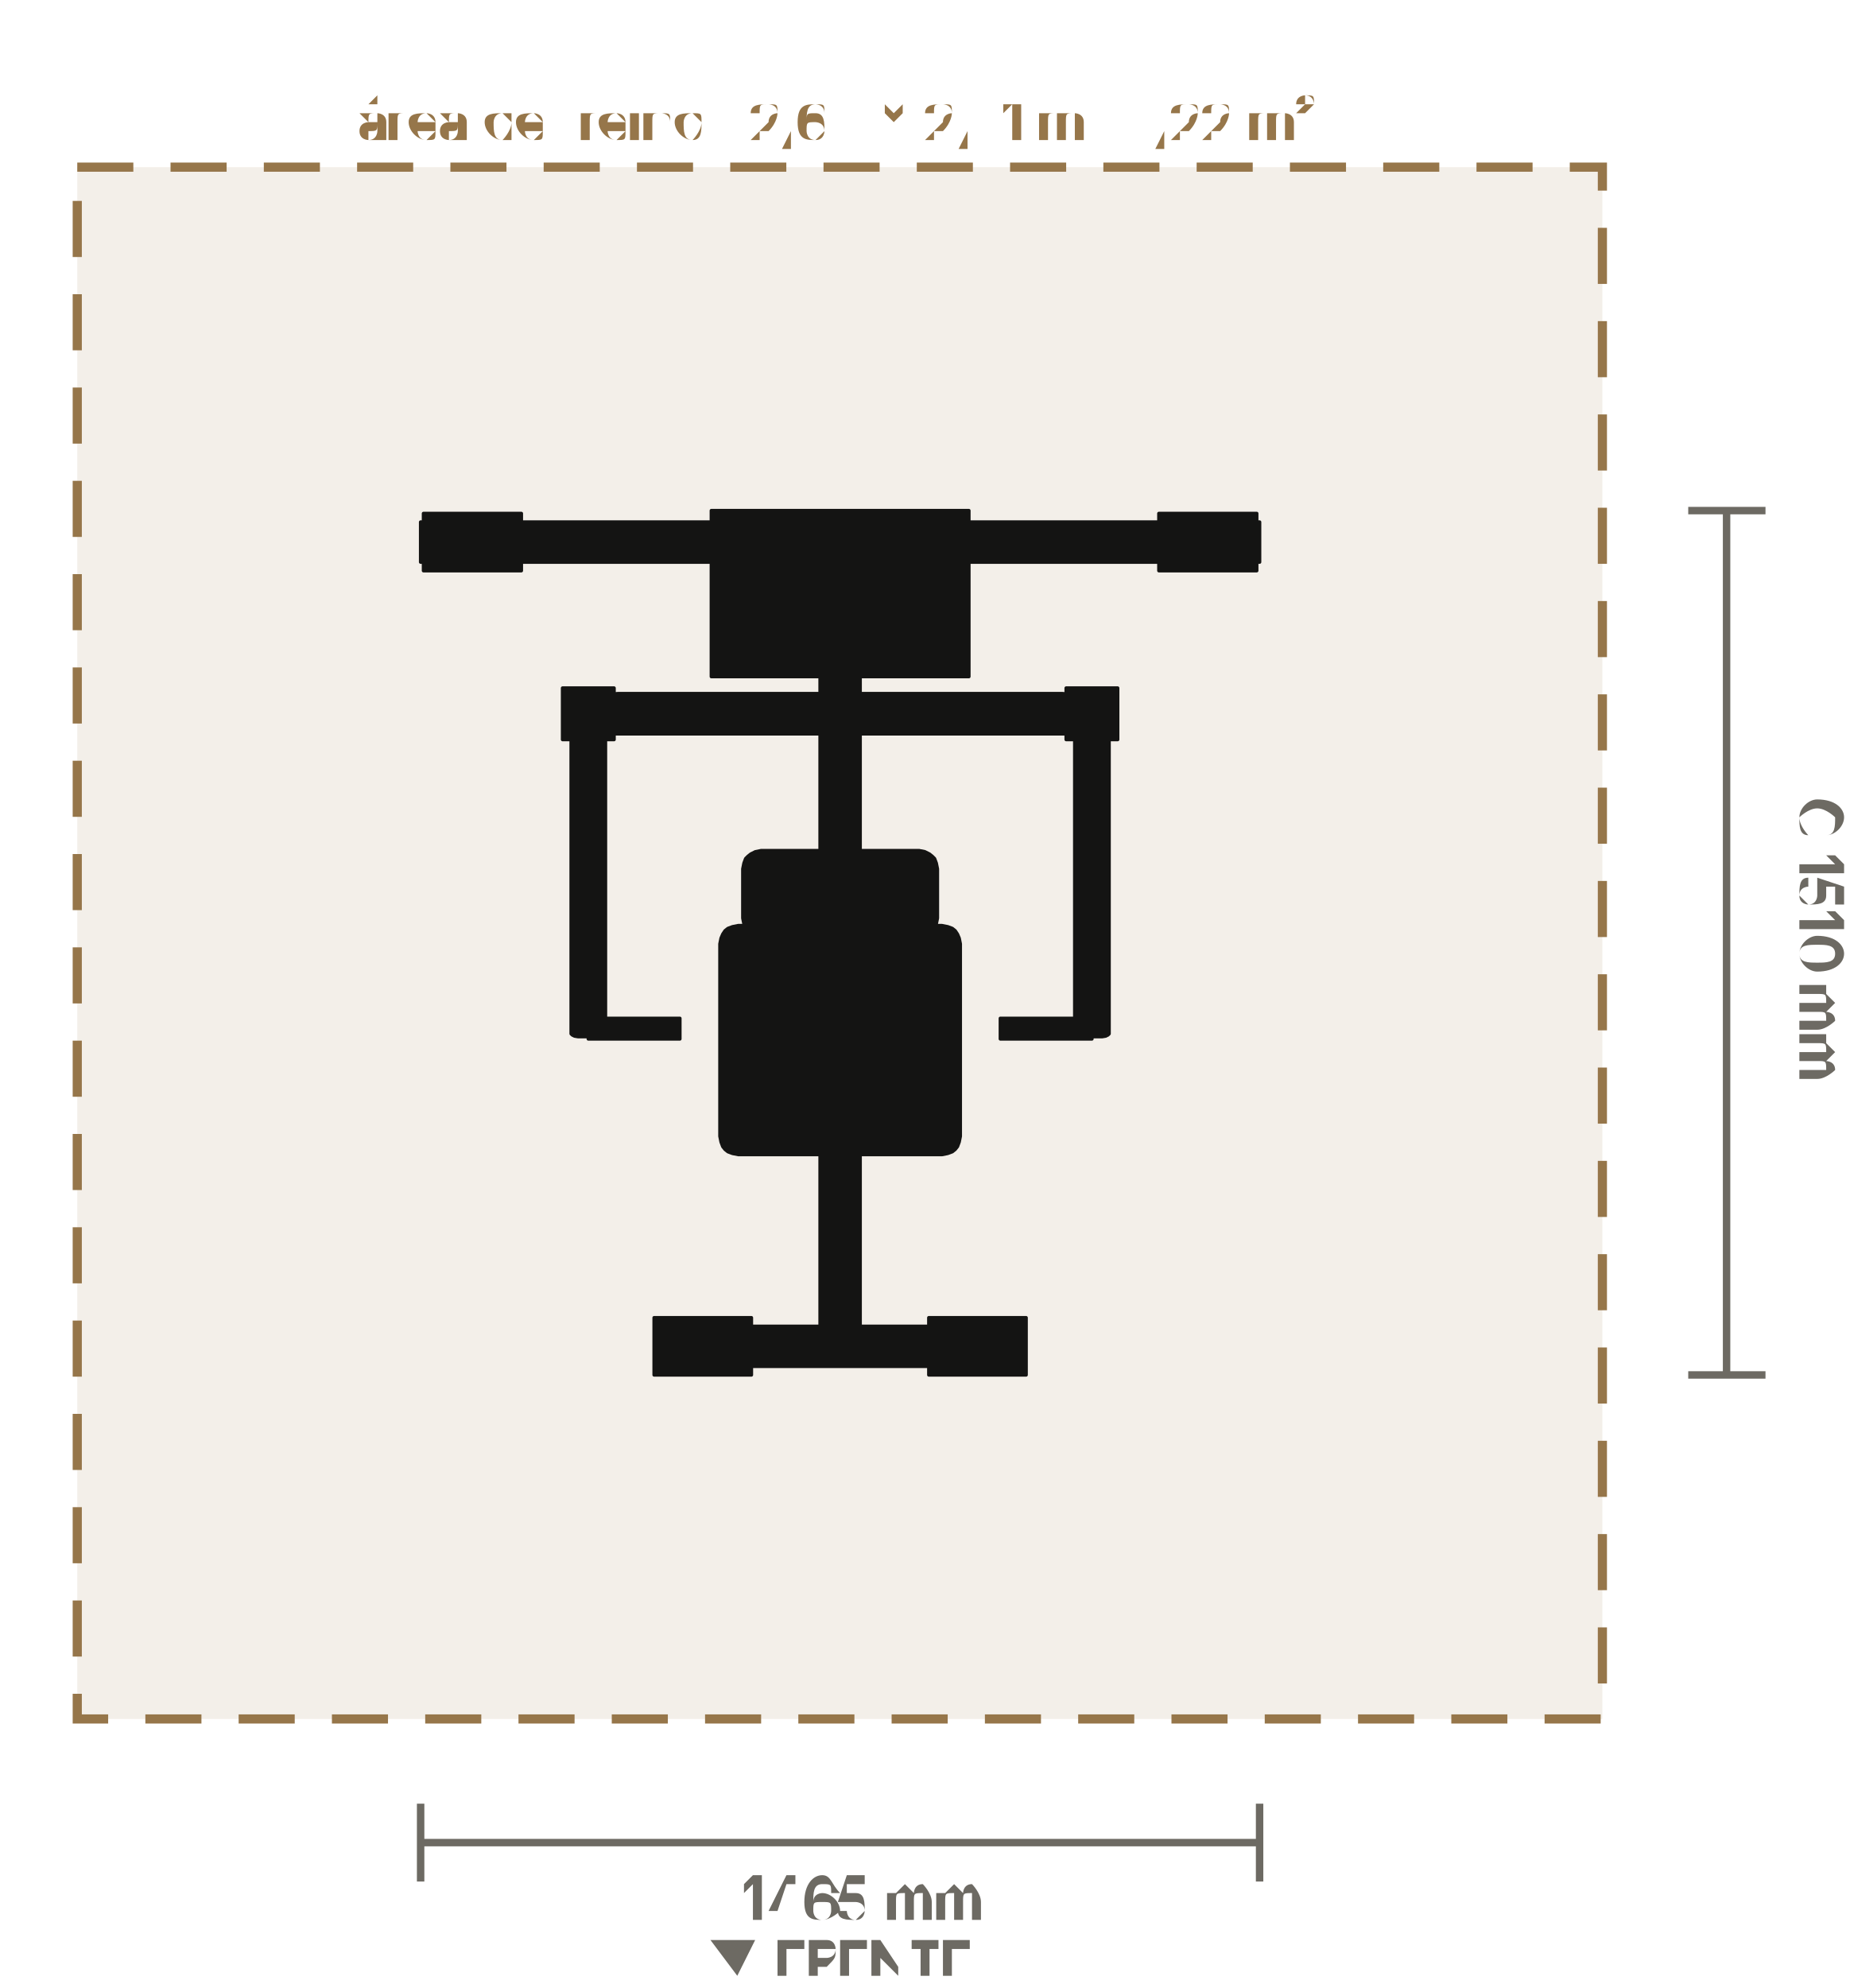
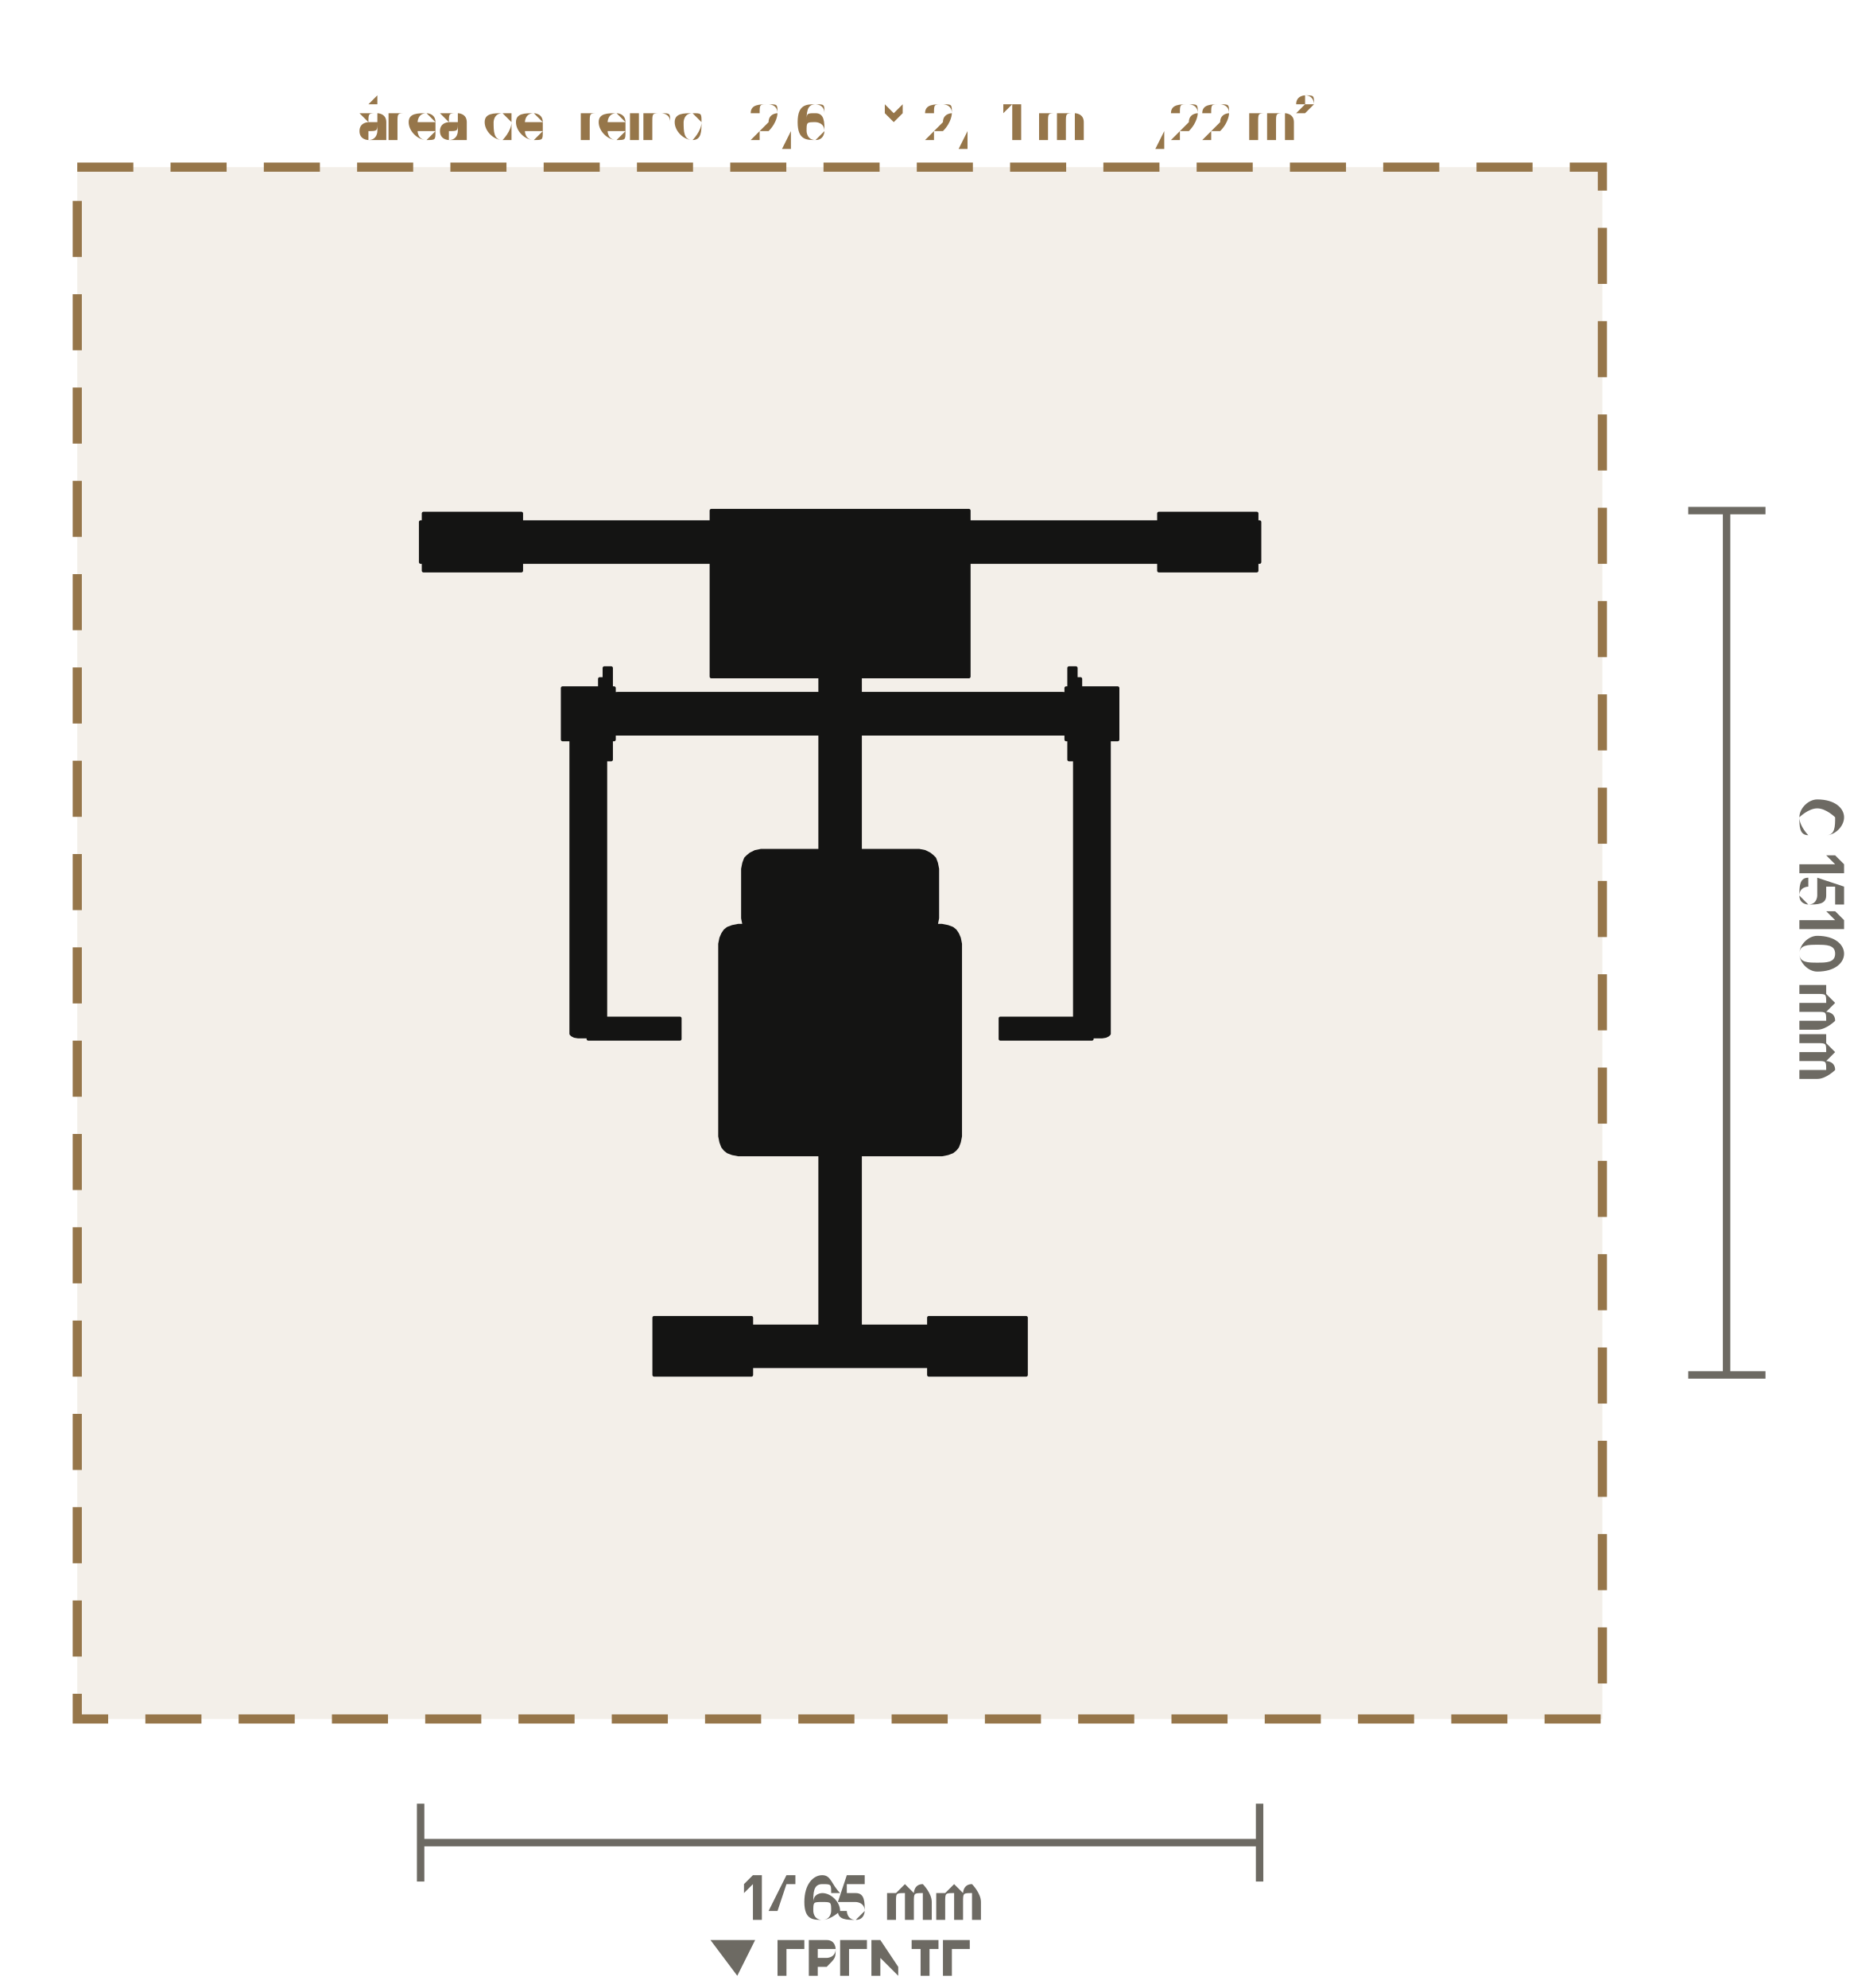
<svg xmlns="http://www.w3.org/2000/svg" viewBox="-1.468 -1.647 3.232 3.473" role="img" aria-label="Planta do Desenvolvimento de Ombros Máquina (LD-B006): 1465 × 1511 mm, com 60 cm de área de treino em volta" data-equipment="LD-B006" data-unit="m">
  <rect class="eq-zone" x="-1.333" y="-1.355" width="2.665" height="2.711" style="fill:#96764a;fill-opacity:.12;stroke:#96764a;stroke-width:0.016;stroke-dasharray:0.098 0.065" />
  <text class="eq-zone-label" x="0" y="-1.404" style="font-family:Barlow,Inter,Arial,sans-serif;font-size:0.093px;fill:#96764a;text-anchor:middle">área de treino · 2,67 × 2,71 m · 7,22 m²</text>
  <g class="eq-parts">
    <polygon class="eq-part" points="-0.733,-0.735 0.733,-0.735 0.733,-0.665 -0.733,-0.665" style="fill:#141413;stroke:#141413;stroke-width:0.006;stroke-linejoin:round" />
    <polygon class="eq-part" points="-0.035,-0.7 0.035,-0.7 0.035,0.705 -0.035,0.705" style="fill:#141413;stroke:#141413;stroke-width:0.006;stroke-linejoin:round" />
    <polygon class="eq-part" points="-0.3,0.67 0.3,0.67 0.3,0.74 -0.3,0.74" style="fill:#141413;stroke:#141413;stroke-width:0.006;stroke-linejoin:round" />
    <polygon class="eq-part" points="-0.728,-0.75 -0.557,-0.75 -0.557,-0.65 -0.728,-0.65" style="fill:#141413;stroke:#141413;stroke-width:0.006;stroke-linejoin:round" />
    <polygon class="eq-part" points="-0.325,0.655 -0.155,0.655 -0.155,0.755 -0.325,0.755" style="fill:#141413;stroke:#141413;stroke-width:0.006;stroke-linejoin:round" />
    <polygon class="eq-part" points="0.557,-0.75 0.728,-0.75 0.728,-0.65 0.557,-0.65" style="fill:#141413;stroke:#141413;stroke-width:0.006;stroke-linejoin:round" />
    <polygon class="eq-part" points="0.155,0.655 0.325,0.655 0.325,0.755 0.155,0.755" style="fill:#141413;stroke:#141413;stroke-width:0.006;stroke-linejoin:round" />
    <polygon class="eq-part" points="-0.2,-0.73 -0.17,-0.73 -0.17,-0.49 -0.2,-0.49" style="fill:#141413;stroke:#141413;stroke-width:0.006;stroke-linejoin:round" />
    <polygon class="eq-part" points="0.17,-0.73 0.2,-0.73 0.2,-0.49 0.17,-0.49" style="fill:#141413;stroke:#141413;stroke-width:0.006;stroke-linejoin:round" />
    <polygon class="eq-part" points="-0.2,-0.73 0.2,-0.73 0.2,-0.49 -0.2,-0.49" style="fill:#141413;stroke:#141413;stroke-width:0.006;stroke-linejoin:round" />
    <polygon class="eq-part" points="-0.2,-0.73 0.2,-0.73 0.2,-0.49 -0.2,-0.49" style="fill:#141413;stroke:#141413;stroke-width:0.006;stroke-linejoin:round" />
    <polygon class="eq-part" points="-0.225,-0.755 0.225,-0.755 0.225,-0.465 -0.225,-0.465" style="fill:#141413;stroke:#141413;stroke-width:0.006;stroke-linejoin:round" />
    <polygon class="eq-part" points="-0.08,-0.49 0.08,-0.49 0.08,-0.486 -0.08,-0.486" style="fill:#141413;stroke:#141413;stroke-width:0.006;stroke-linejoin:round" />
    <polygon class="eq-part" points="-0.09,-0.61 -0.09,-0.613 -0.089,-0.615 -0.087,-0.618 -0.085,-0.619 -0.083,-0.62 -0.08,-0.62 -0.077,-0.62 -0.075,-0.619 -0.073,-0.618 -0.071,-0.615 -0.07,-0.613 -0.07,-0.61 -0.07,-0.608 -0.071,-0.605 -0.073,-0.603 -0.075,-0.602 -0.077,-0.601 -0.08,-0.6 -0.083,-0.601 -0.085,-0.602 -0.087,-0.603 -0.089,-0.605 -0.09,-0.608" style="fill:#141413;stroke:#141413;stroke-width:0.006;stroke-linejoin:round" />
    <polygon class="eq-part" points="0.07,-0.61 0.07,-0.613 0.071,-0.615 0.073,-0.618 0.075,-0.619 0.077,-0.62 0.08,-0.62 0.083,-0.62 0.085,-0.619 0.087,-0.618 0.089,-0.615 0.09,-0.613 0.09,-0.61 0.09,-0.608 0.089,-0.605 0.087,-0.603 0.085,-0.602 0.083,-0.601 0.08,-0.6 0.077,-0.601 0.075,-0.602 0.073,-0.603 0.071,-0.605 0.07,-0.608" style="fill:#141413;stroke:#141413;stroke-width:0.006;stroke-linejoin:round" />
    <polygon class="eq-part" points="-0.13,-0.69 0.13,-0.69 0.13,-0.53 -0.13,-0.53" style="fill:#141413;stroke:#141413;stroke-width:0.006;stroke-linejoin:round" />
    <polygon class="eq-part" points="-0.13,-0.69 0.13,-0.69 0.13,-0.53 -0.13,-0.53" style="fill:#141413;stroke:#141413;stroke-width:0.006;stroke-linejoin:round" />
    <polygon class="eq-part" points="-0.004,-0.61 -0.004,-0.611 -0.004,-0.612 -0.003,-0.613 -0.002,-0.614 -0.001,-0.614 0,-0.614 0.001,-0.614 0.002,-0.614 0.003,-0.613 0.004,-0.612 0.004,-0.611 0.004,-0.61 0.004,-0.609 0.004,-0.608 0.003,-0.608 0.002,-0.607 0.001,-0.607 0,-0.606 -0.001,-0.607 -0.002,-0.607 -0.003,-0.608 -0.004,-0.608 -0.004,-0.609" style="fill:#141413;stroke:#141413;stroke-width:0.006;stroke-linejoin:round" />
    <polygon class="eq-part" points="-0.12,-0.675 0.12,-0.675 0.12,-0.545 -0.12,-0.545" style="fill:#141413;stroke:#141413;stroke-width:0.006;stroke-linejoin:round" />
    <polygon class="eq-part" points="-0.12,-0.675 0.12,-0.675 0.12,-0.545 -0.12,-0.545" style="fill:#141413;stroke:#141413;stroke-width:0.006;stroke-linejoin:round" />
    <polygon class="eq-part" points="-0.12,-0.675 0.12,-0.675 0.12,-0.545 -0.12,-0.545" style="fill:#141413;stroke:#141413;stroke-width:0.006;stroke-linejoin:round" />
    <polygon class="eq-part" points="-0.12,-0.675 0.12,-0.675 0.12,-0.545 -0.12,-0.545" style="fill:#141413;stroke:#141413;stroke-width:0.006;stroke-linejoin:round" />
    <polygon class="eq-part" points="-0.12,-0.675 0.12,-0.675 0.12,-0.545 -0.12,-0.545" style="fill:#141413;stroke:#141413;stroke-width:0.006;stroke-linejoin:round" />
    <polygon class="eq-part" points="-0.12,-0.675 0.12,-0.675 0.12,-0.545 -0.12,-0.545" style="fill:#141413;stroke:#141413;stroke-width:0.006;stroke-linejoin:round" />
    <polygon class="eq-part" points="-0.12,-0.675 0.12,-0.675 0.12,-0.545 -0.12,-0.545" style="fill:#141413;stroke:#141413;stroke-width:0.006;stroke-linejoin:round" />
    <polygon class="eq-part" points="-0.12,-0.675 0.12,-0.675 0.12,-0.545 -0.12,-0.545" style="fill:#141413;stroke:#141413;stroke-width:0.006;stroke-linejoin:round" />
    <polygon class="eq-part" points="-0.12,-0.675 0.12,-0.675 0.12,-0.545 -0.12,-0.545" style="fill:#141413;stroke:#141413;stroke-width:0.006;stroke-linejoin:round" />
    <polygon class="eq-part" points="-0.12,-0.675 0.12,-0.675 0.12,-0.545 -0.12,-0.545" style="fill:#141413;stroke:#141413;stroke-width:0.006;stroke-linejoin:round" />
    <polygon class="eq-part" points="-0.12,-0.675 0.12,-0.675 0.12,-0.545 -0.12,-0.545" style="fill:#141413;stroke:#141413;stroke-width:0.006;stroke-linejoin:round" />
    <polygon class="eq-part" points="-0.006,-0.61 -0.006,-0.612 -0.005,-0.613 -0.004,-0.615 -0.003,-0.616 -0.002,-0.616 0,-0.616 0.002,-0.616 0.003,-0.616 0.004,-0.615 0.005,-0.613 0.006,-0.612 0.006,-0.61 0.006,-0.609 0.005,-0.607 0.004,-0.606 0.003,-0.605 0.002,-0.605 0,-0.604 -0.002,-0.605 -0.003,-0.605 -0.004,-0.606 -0.005,-0.607 -0.006,-0.609" style="fill:#141413;stroke:#141413;stroke-width:0.006;stroke-linejoin:round" />
    <polygon class="eq-part" points="-0.006,-0.565 0.006,-0.565 0.006,-0.495 -0.006,-0.495" style="fill:#141413;stroke:#141413;stroke-width:0.006;stroke-linejoin:round" />
    <polygon class="eq-part" points="-0.17,-0.73 0.17,-0.73 0.17,-0.718 -0.17,-0.718" style="fill:#141413;stroke:#141413;stroke-width:0.006;stroke-linejoin:round" />
    <polygon class="eq-part" points="-0.035,0.147 -0.035,0.144 -0.033,0.141 -0.032,0.139 -0.029,0.137 -0.026,0.136 -0.023,0.135 0.023,0.135 0.026,0.136 0.029,0.137 0.032,0.139 0.033,0.141 0.035,0.144 0.035,0.147 0.035,0.193 0.035,0.196 0.033,0.199 0.032,0.202 0.029,0.203 0.026,0.205 0.023,0.205 -0.023,0.205 -0.026,0.205 -0.029,0.203 -0.032,0.202 -0.033,0.199 -0.035,0.196 -0.035,0.193" style="fill:#141413;stroke:#141413;stroke-width:0.006;stroke-linejoin:round" />
    <polygon class="eq-part" points="0.035,0.148 0.047,0.148 0.047,0.193 0.035,0.193" style="fill:#141413;stroke:#141413;stroke-width:0.006;stroke-linejoin:round" />
    <polygon class="eq-part" points="0.033,0.17 0.033,0.168 0.033,0.167 0.033,0.165 0.034,0.164 0.034,0.163 0.035,0.163 0.115,0.163 0.116,0.163 0.116,0.164 0.117,0.165 0.117,0.167 0.117,0.168 0.117,0.17 0.117,0.172 0.117,0.174 0.117,0.175 0.116,0.176 0.116,0.177 0.115,0.177 0.035,0.177 0.034,0.177 0.034,0.176 0.033,0.175 0.033,0.174 0.033,0.172" style="fill:#141413;stroke:#141413;stroke-width:0.006;stroke-linejoin:round" />
    <polygon class="eq-part" points="-0.21,0.002 -0.208,-0.008 -0.205,-0.015 -0.201,-0.021 -0.196,-0.025 -0.188,-0.028 -0.178,-0.03 0.178,-0.03 0.188,-0.028 0.196,-0.025 0.201,-0.021 0.205,-0.015 0.208,-0.008 0.21,0.002 0.21,0.338 0.208,0.348 0.205,0.356 0.201,0.361 0.196,0.365 0.188,0.368 0.178,0.37 -0.178,0.37 -0.188,0.368 -0.196,0.365 -0.201,0.361 -0.205,0.356 -0.208,0.348 -0.21,0.338" style="fill:#141413;stroke:#141413;stroke-width:0.006;stroke-linejoin:round" />
    <polygon class="eq-part" points="-0.17,-0.129 -0.168,-0.139 -0.165,-0.147 -0.161,-0.151 -0.156,-0.155 -0.148,-0.159 -0.138,-0.161 0.138,-0.161 0.148,-0.159 0.156,-0.155 0.161,-0.151 0.165,-0.147 0.168,-0.139 0.17,-0.129 0.17,-0.043 0.168,-0.033 0.165,-0.025 0.161,-0.02 0.156,-0.016 0.148,-0.013 0.138,-0.011 -0.138,-0.011 -0.148,-0.013 -0.156,-0.016 -0.161,-0.02 -0.165,-0.025 -0.168,-0.033 -0.17,-0.043" style="fill:#141413;stroke:#141413;stroke-width:0.006;stroke-linejoin:round" />
    <polygon class="eq-part" points="-0.03,-0.186 -0.028,-0.192 -0.024,-0.196 -0.018,-0.198 0.018,-0.198 0.024,-0.196 0.028,-0.192 0.03,-0.186 0.03,-0.092 0.028,-0.086 0.024,-0.082 0.018,-0.08 -0.018,-0.08 -0.024,-0.082 -0.028,-0.086 -0.03,-0.092" style="fill:#141413;stroke:#141413;stroke-width:0.006;stroke-linejoin:round" />
    <polygon class="eq-part" points="0.395,-0.445 0.485,-0.445 0.485,-0.355 0.395,-0.355" style="fill:#141413;stroke:#141413;stroke-width:0.006;stroke-linejoin:round" />
    <polygon class="eq-part" points="0.41,-0.401 0.412,-0.401 0.416,-0.402 0.422,-0.402 0.458,-0.402 0.464,-0.402 0.468,-0.401 0.47,-0.401 0.47,0.159 0.468,0.161 0.464,0.163 0.458,0.164 0.422,0.164 0.416,0.163 0.412,0.161 0.41,0.159" style="fill:#141413;stroke:#141413;stroke-width:0.006;stroke-linejoin:round" />
    <polygon class="eq-part" points="0.28,0.132 0.44,0.132 0.44,0.168 0.28,0.168" style="fill:#141413;stroke:#141413;stroke-width:0.006;stroke-linejoin:round" />
    <polygon class="eq-part" points="-0.485,-0.445 -0.395,-0.445 -0.395,-0.355 -0.485,-0.355" style="fill:#141413;stroke:#141413;stroke-width:0.006;stroke-linejoin:round" />
    <polygon class="eq-part" points="-0.47,-0.401 -0.468,-0.401 -0.464,-0.402 -0.458,-0.402 -0.422,-0.402 -0.416,-0.402 -0.412,-0.401 -0.41,-0.401 -0.41,0.159 -0.412,0.161 -0.416,0.163 -0.422,0.164 -0.458,0.164 -0.464,0.163 -0.468,0.161 -0.47,0.159" style="fill:#141413;stroke:#141413;stroke-width:0.006;stroke-linejoin:round" />
    <polygon class="eq-part" points="-0.44,0.132 -0.28,0.132 -0.28,0.168 -0.44,0.168" style="fill:#141413;stroke:#141413;stroke-width:0.006;stroke-linejoin:round" />
    <polygon class="eq-part" points="-0.4,-0.423 -0.398,-0.429 -0.394,-0.433 -0.388,-0.435 0.388,-0.435 0.394,-0.433 0.398,-0.429 0.4,-0.423 0.4,-0.377 0.398,-0.371 0.394,-0.366 0.388,-0.365 -0.388,-0.365 -0.394,-0.366 -0.398,-0.371 -0.4,-0.377" style="fill:#141413;stroke:#141413;stroke-width:0.006;stroke-linejoin:round" />
    <polygon class="eq-part" points="-0.03,-0.61 0.03,-0.61 0.03,-0.4 -0.03,-0.4" style="fill:#141413;stroke:#141413;stroke-width:0.006;stroke-linejoin:round" />
    <polygon class="eq-part" points="0.365,-0.422 0.41,-0.422 0.41,-0.377 0.365,-0.377" style="fill:#141413;stroke:#141413;stroke-width:0.006;stroke-linejoin:round" />
    <polygon class="eq-part" points="-0.41,-0.422 -0.365,-0.422 -0.365,-0.377 -0.41,-0.377" style="fill:#141413;stroke:#141413;stroke-width:0.006;stroke-linejoin:round" />
    <polygon class="eq-part" points="-0.44,-0.435 0.44,-0.435 0.44,-0.365 -0.44,-0.365" style="fill:#141413;stroke:#141413;stroke-width:0.006;stroke-linejoin:round" />
+     <polygon class="eq-part" points="0.4,-0.48 0.412,-0.48 0.412,-0.32 0.4,-0.32" style="fill:#141413;stroke:#141413;stroke-width:0.006;stroke-linejoin:round" />
+     <polygon class="eq-part" points="0.412,-0.461 0.42,-0.461 0.42,-0.439 0.412,-0.439" style="fill:#141413;stroke:#141413;stroke-width:0.006;stroke-linejoin:round" />
+     <polygon class="eq-part" points="0.412,-0.361 0.42,-0.361 0.42,-0.339 0.412,-0.339" style="fill:#141413;stroke:#141413;stroke-width:0.006;stroke-linejoin:round" />
+     <polygon class="eq-part" points="-0.412,-0.48 -0.4,-0.48 -0.4,-0.32 -0.412,-0.32" style="fill:#141413;stroke:#141413;stroke-width:0.006;stroke-linejoin:round" />
+     <polygon class="eq-part" points="-0.42,-0.461 -0.412,-0.461 -0.412,-0.439 -0.42,-0.439" style="fill:#141413;stroke:#141413;stroke-width:0.006;stroke-linejoin:round" />
+     <polygon class="eq-part" points="-0.42,-0.361 -0.412,-0.361 -0.412,-0.339 -0.42,-0.339" style="fill:#141413;stroke:#141413;stroke-width:0.006;stroke-linejoin:round" />
  </g>
  <line class="eq-dim" x1="-0.733" y1="1.572" x2="0.733" y2="1.572" style="stroke:#6d6a63;stroke-width:0.013" />
  <line class="eq-dim" x1="-0.733" y1="1.504" x2="-0.733" y2="1.64" style="stroke:#6d6a63;stroke-width:0.013" />
  <line class="eq-dim" x1="0.733" y1="1.504" x2="0.733" y2="1.64" style="stroke:#6d6a63;stroke-width:0.013" />
  <text class="eq-text" x="0" y="1.709" style="font-family:Barlow,Inter,Arial,sans-serif;font-size:0.098px;fill:#6d6a63;text-anchor:middle">L 1465 mm</text>
  <line class="eq-dim" x1="1.549" y1="-0.755" x2="1.549" y2="0.755" style="stroke:#6d6a63;stroke-width:0.013" />
  <line class="eq-dim" x1="1.482" y1="-0.755" x2="1.617" y2="-0.755" style="stroke:#6d6a63;stroke-width:0.013" />
  <line class="eq-dim" x1="1.482" y1="0.755" x2="1.617" y2="0.755" style="stroke:#6d6a63;stroke-width:0.013" />
  <text class="eq-text" x="1.676" y="0" transform="rotate(90 1.6762 0)" style="font-family:Barlow,Inter,Arial,sans-serif;font-size:0.098px;fill:#6d6a63;text-anchor:middle">C 1510 mm</text>
  <text class="eq-text" x="0" y="1.806" style="font-family:Barlow,Inter,Arial,sans-serif;font-size:0.098px;fill:#6d6a63;text-anchor:middle;font-size:0.078px;letter-spacing:.1em">▼ FRENTE</text>
</svg>
